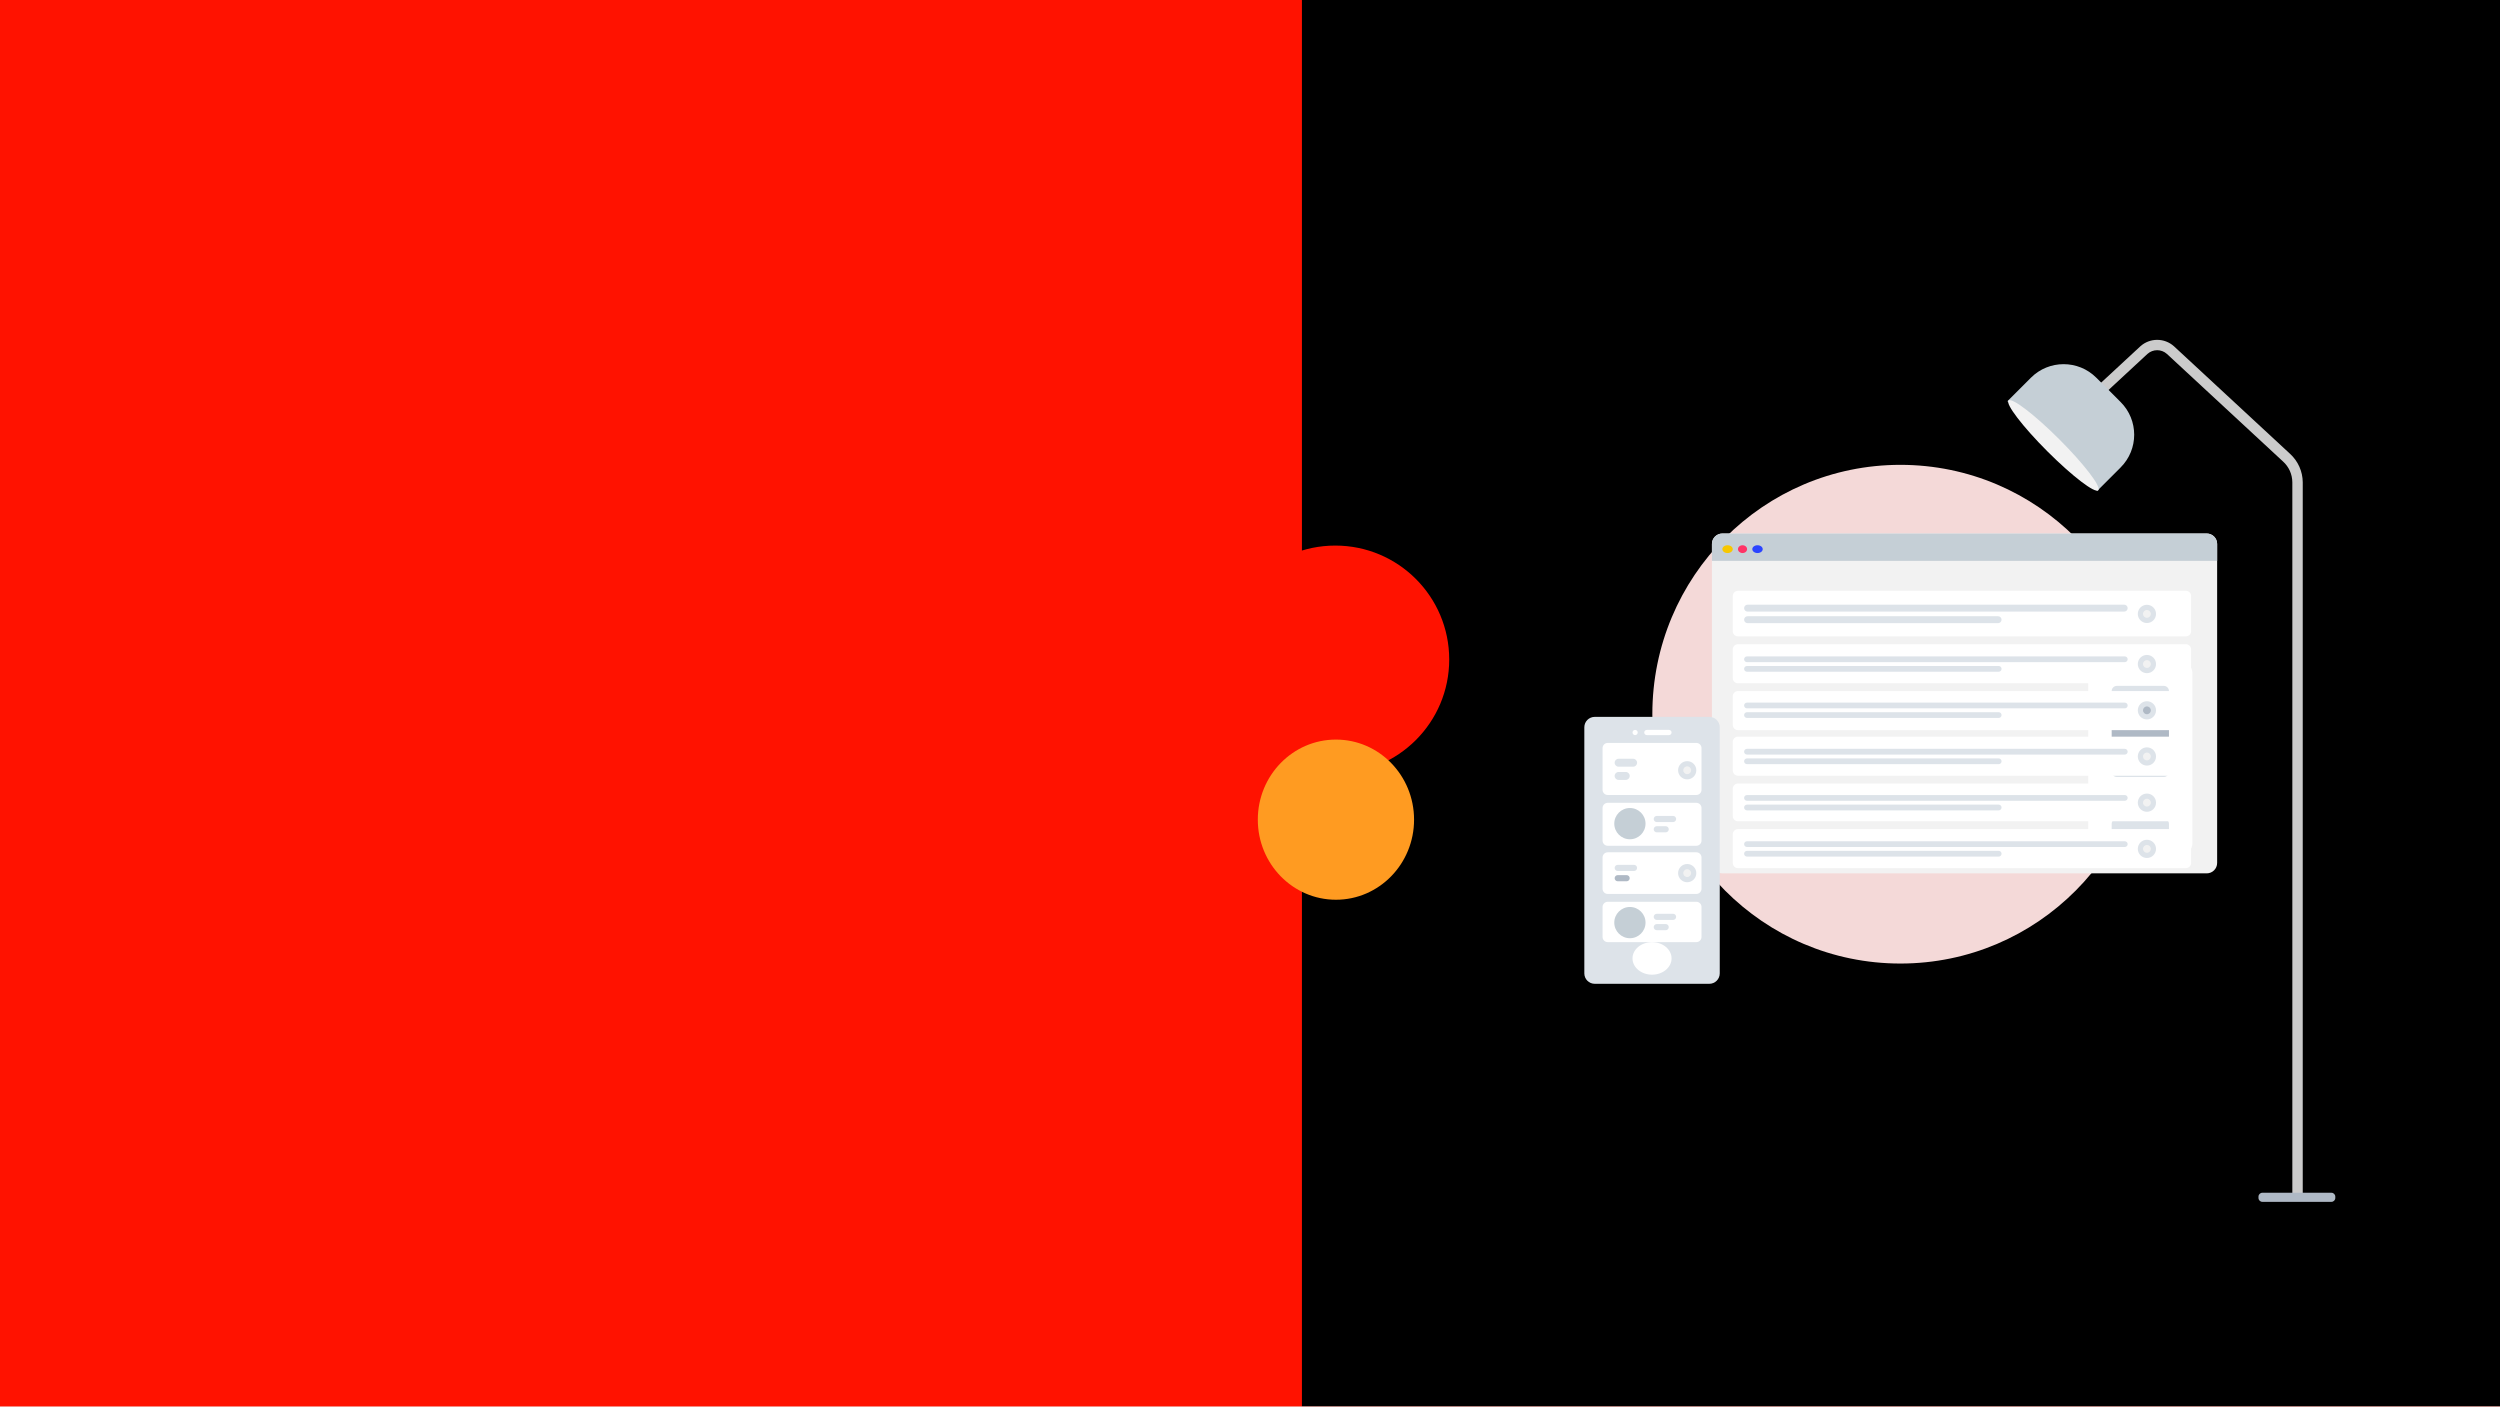
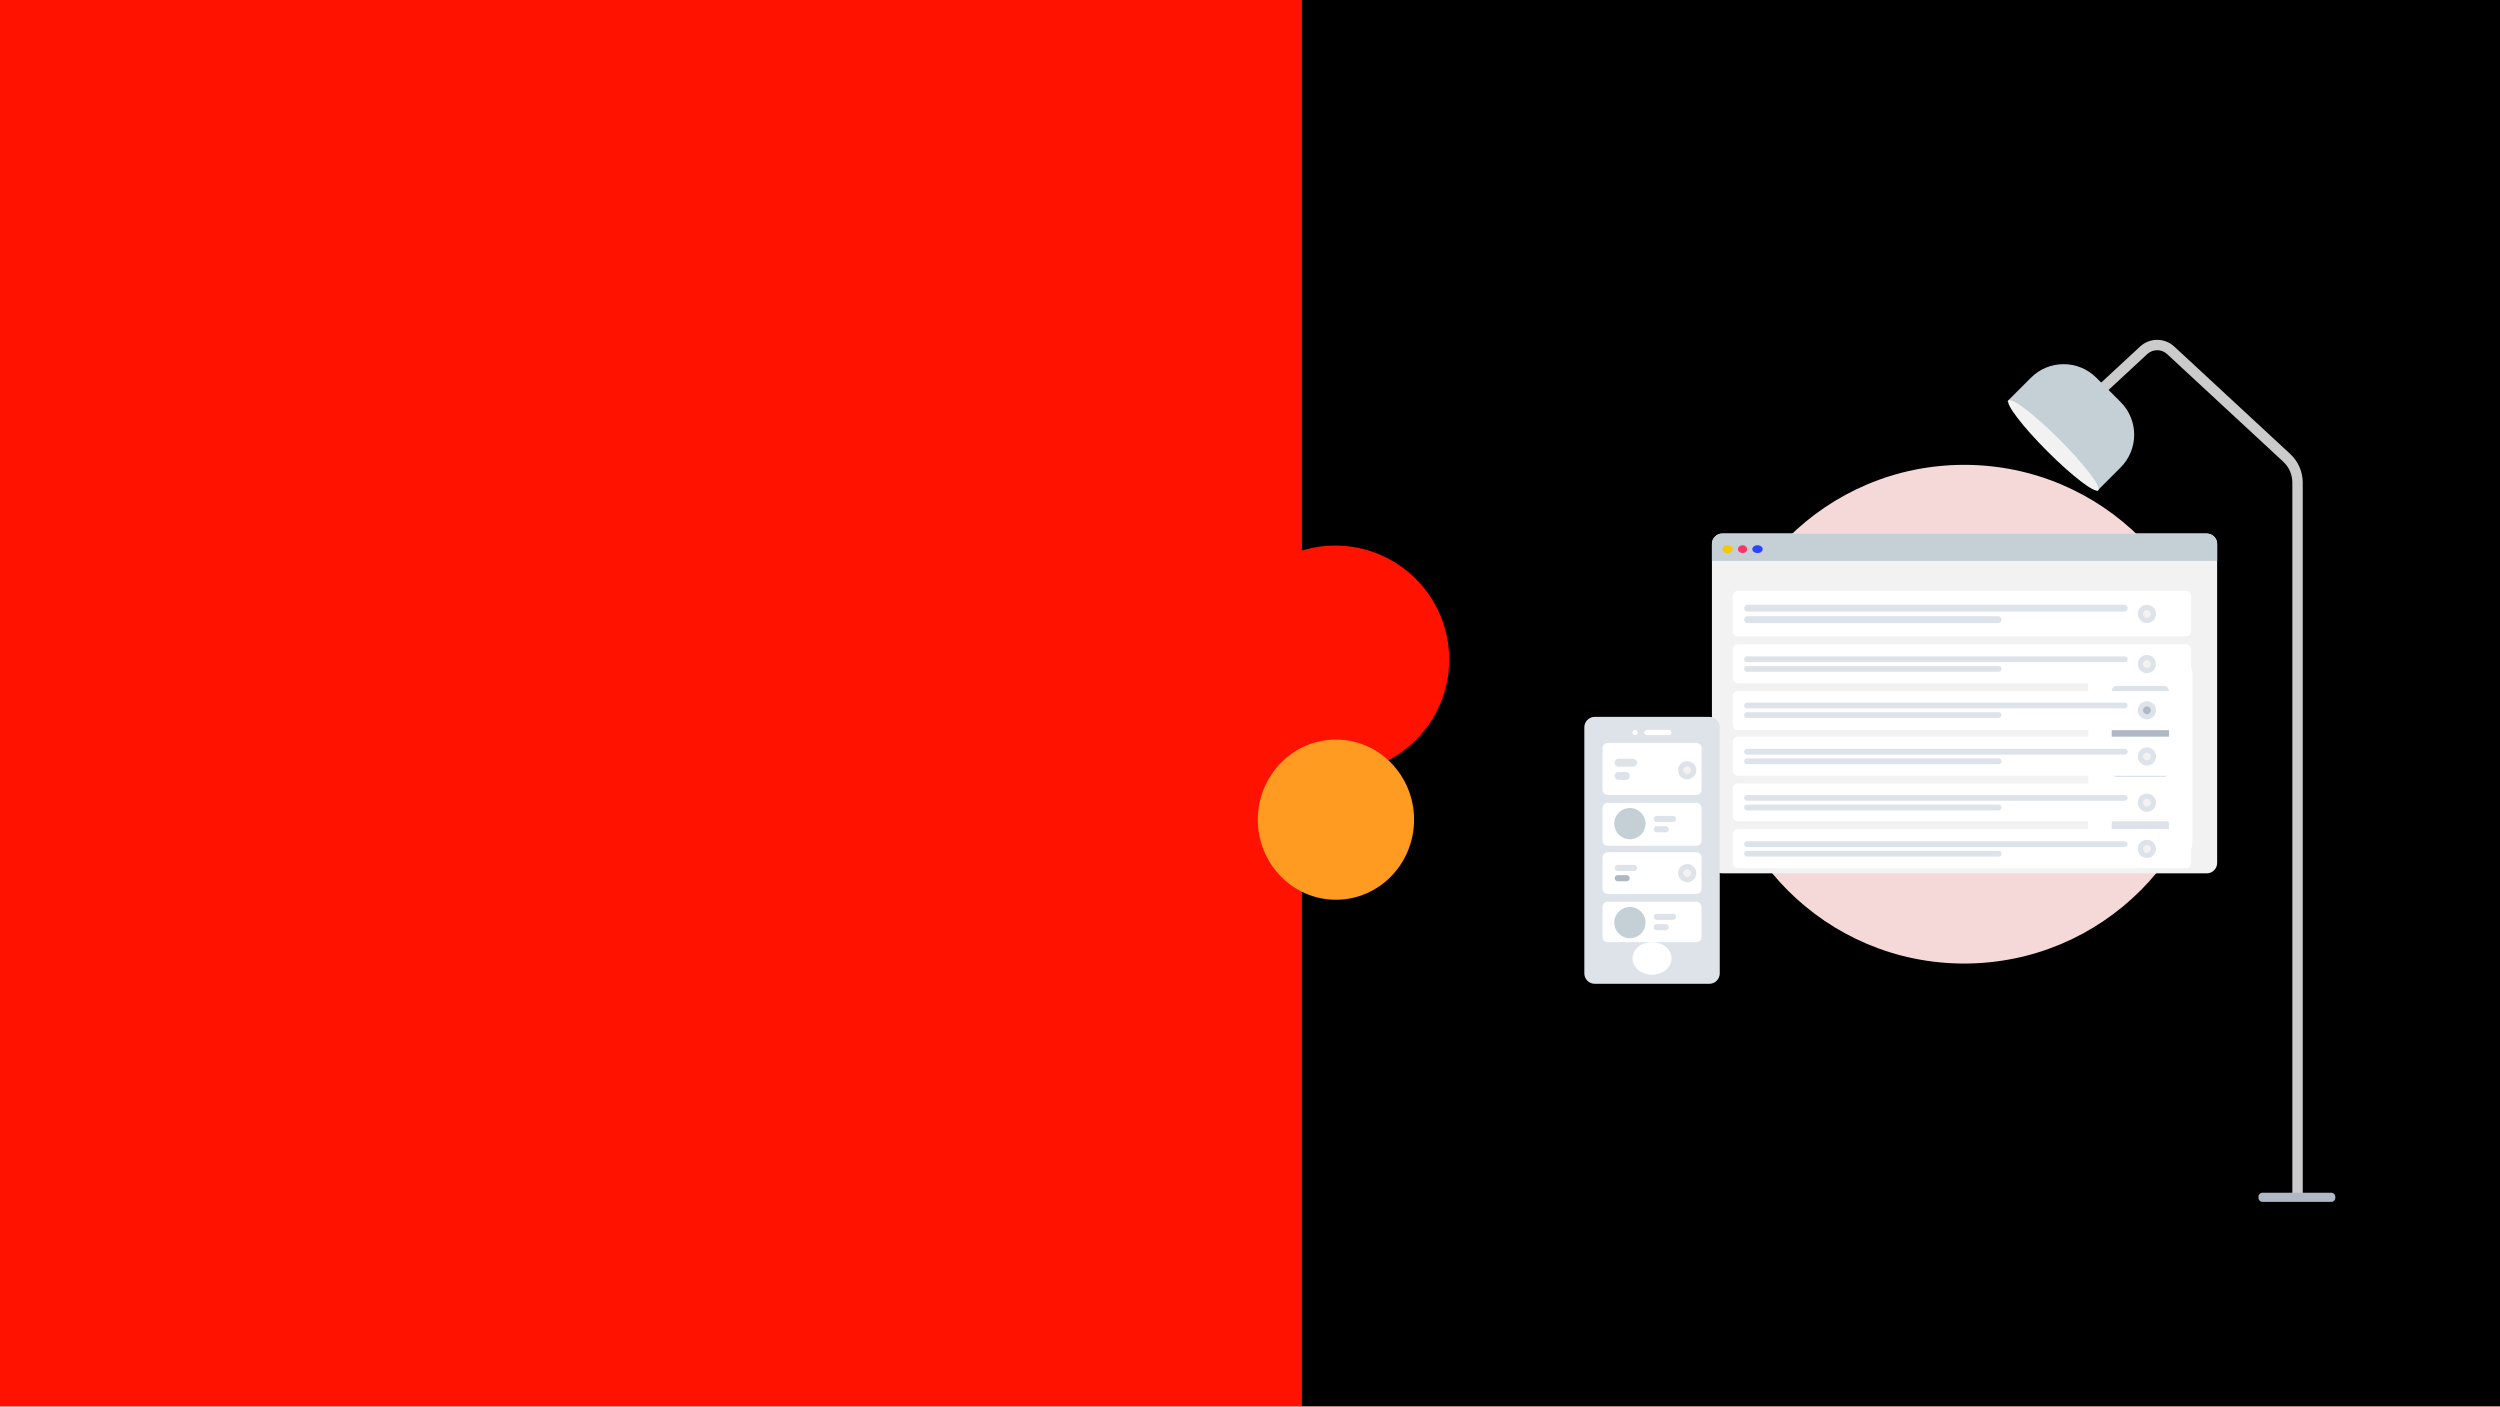
<svg xmlns="http://www.w3.org/2000/svg" width="1920" height="1080" viewBox="0 0 1920 1080">
  <defs>
    <clipPath id="b">
      <rect width="1920" height="1080" />
    </clipPath>
  </defs>
  <g id="a" clip-path="url(#b)">
    <rect width="1920" height="1080" fill="#ff1200" />
    <path d="M1037.917,0H-146.315L-473,1084H1037.917Z" transform="translate(2037.652 1081) rotate(180)" />
-     <ellipse cx="190.5" cy="191.5" rx="190.5" ry="191.5" transform="translate(1269 357)" fill="#f4d9d8" />
+     <circle cx="191.5" cy="191.5" r="191.5" transform="translate(1317 357)" fill="#f4d9d8" />
    <g transform="translate(1553.026 249.658)">
      <path d="M155.485,655.817h-8v-547.1a21.637,21.637,0,0,0-7.166-15.957L51.173,10.166a11.2,11.2,0,0,0-14.97,0L2.719,41.189l-5.437-5.868L30.766,4.3a19.339,19.339,0,0,1,25.844,0l89.146,82.594a29.95,29.95,0,0,1,9.728,21.826Z" transform="translate(60 12)" fill="#cbcbcb" />
      <rect width="59" height="7" rx="3" transform="translate(181.485 666.367)" fill="#afb9c5" />
      <g transform="translate(31.833 15.316) rotate(45)">
        <path d="M35.5,0H61.947a35.5,35.5,0,0,1,35.5,35.5V61a0,0,0,0,1,0,0H0a0,0,0,0,1,0,0V35.5A35.5,35.5,0,0,1,35.5,0Z" fill="#c5cfd6" />
        <ellipse cx="48.724" cy="6.5" rx="48.724" ry="6.5" transform="translate(0.264 53.562)" fill="#f2f2f2" />
      </g>
    </g>
    <g transform="translate(1314.471 409.743)">
      <rect width="388" height="261" rx="8" transform="translate(0.294)" fill="#f2f2f2" />
      <path d="M8,0H380a8,8,0,0,1,8,8V21a0,0,0,0,1,0,0H0a0,0,0,0,1,0,0V8A8,8,0,0,1,8,0Z" transform="translate(0.294)" fill="#c5cfd6" />
      <ellipse cx="4" cy="3" rx="4" ry="3" transform="translate(8.294 9)" fill="#f7c700" />
      <ellipse cx="3.5" cy="3" rx="3.5" ry="3" transform="translate(20.294 9)" fill="#f36" />
      <ellipse cx="4" cy="3" rx="4" ry="3" transform="translate(31.294 9)" fill="#2b44ff" />
      <g transform="translate(289.294 99.387)">
        <rect width="80" height="147" rx="8" transform="translate(0 -0.387)" fill="#fff" />
        <g transform="translate(18 18)">
          <rect width="44" height="20" rx="4" transform="translate(0 -0.387)" fill="#dde3e9" />
          <rect width="44" height="19" rx="4" transform="translate(0 25.613)" fill="#afb9c5" />
          <rect width="44" height="19" rx="4" transform="translate(0 50.613)" fill="#dde3e9" />
          <rect width="44" height="19" rx="4" transform="translate(0 101.613)" fill="#dde3e9" />
          <rect width="44" height="19" rx="4" transform="translate(0 75.613)" fill="#c5cfd6" />
        </g>
      </g>
      <g transform="translate(16.294 44)">
        <rect width="352" height="35" rx="4" fill="#fff" />
        <g transform="translate(8.706 10.648)">
          <rect width="294.574" height="5.324" rx="2.662" fill="#dde3e9" />
          <rect width="197.728" height="5.324" rx="2.662" transform="translate(0 8.873)" fill="#dde3e9" />
        </g>
        <g transform="translate(311.066 10.742)">
          <circle cx="7" cy="7" r="7" fill="#dde3e9" />
          <circle cx="3" cy="3" r="3" transform="translate(4 4)" fill="#f2f2f2" />
        </g>
        <g transform="translate(0 41.484)">
          <rect width="352" height="30" rx="4" transform="translate(0 -0.483)" fill="#fff" />
          <g transform="translate(8.706 8.886)">
            <rect width="294.574" height="4.418" rx="2.209" fill="#dde3e9" />
            <rect width="197.728" height="4.418" rx="2.209" transform="translate(0 7.363)" fill="#dde3e9" />
          </g>
          <g transform="translate(311.066 7.768)">
            <circle cx="7" cy="7" r="7" fill="#dde3e9" />
            <circle cx="3" cy="3" r="3" transform="translate(4 4)" fill="#f2f2f2" />
          </g>
        </g>
        <g transform="translate(0 76.917)">
          <rect width="352" height="30" rx="4" transform="translate(0 0.083)" fill="#fff" />
          <g transform="translate(8.706 8.945)">
            <rect width="294.574" height="4.418" rx="2.209" fill="#dde3e9" />
            <rect width="197.728" height="4.418" rx="2.209" transform="translate(0 7.363)" fill="#dde3e9" />
          </g>
          <g transform="translate(311.066 7.874)">
            <circle cx="7" cy="7" r="7" fill="#dde3e9" />
            <circle cx="3" cy="3" r="3" transform="translate(4 4)" fill="#afb9c5" />
          </g>
        </g>
        <g transform="translate(0 183.218)">
          <rect width="352" height="30" rx="4" transform="translate(0 -0.218)" fill="#fff" />
          <g transform="translate(8.706 9.123)">
            <rect width="294.574" height="4.418" rx="2.209" fill="#dde3e9" />
            <rect width="197.728" height="4.418" rx="2.209" transform="translate(0 7.363)" fill="#dde3e9" />
          </g>
          <g transform="translate(311.066 7.972)">
            <circle cx="7" cy="7" r="7" fill="#dde3e9" />
            <circle cx="3" cy="3" r="3" transform="translate(4 4)" fill="#f2f2f2" />
          </g>
        </g>
        <g transform="translate(0 147.785)">
          <rect width="352" height="29" rx="4" transform="translate(0 0.215)" fill="#fff" />
          <g transform="translate(8.706 9.063)">
            <rect width="294.574" height="4.418" rx="2.209" fill="#dde3e9" />
            <rect width="197.728" height="4.418" rx="2.209" transform="translate(0 7.363)" fill="#dde3e9" />
          </g>
          <g transform="translate(311.066 7.923)">
            <circle cx="7" cy="7" r="7" fill="#dde3e9" />
            <circle cx="3" cy="3" r="3" transform="translate(4 4)" fill="#f2f2f2" />
          </g>
        </g>
        <g transform="translate(0 112.351)">
          <rect width="352" height="30" rx="4" transform="translate(0 -0.351)" fill="#fff" />
          <g transform="translate(8.706 9.004)">
            <rect width="294.574" height="4.418" rx="2.209" fill="#dde3e9" />
            <rect width="197.728" height="4.418" rx="2.209" transform="translate(0 7.363)" fill="#dde3e9" />
          </g>
          <g transform="translate(311.066 7.876)">
            <circle cx="7" cy="7" r="7" fill="#dde3e9" />
            <circle cx="3" cy="3" r="3" transform="translate(4 4)" fill="#f2f2f2" />
          </g>
        </g>
      </g>
    </g>
    <g transform="translate(1169.048 550.558)">
      <rect width="104" height="205" rx="8" transform="translate(47.717)" fill="#dde3e9" />
      <ellipse cx="15" cy="12.5" rx="15" ry="12.5" transform="translate(84.717 173)" fill="#fff" />
      <g transform="translate(84.717 10.487)">
        <circle cx="2" cy="2" r="2" transform="translate(0 -0.487)" fill="#fff" />
        <rect width="21" height="4" rx="2" transform="translate(9 -0.487)" fill="#fff" />
      </g>
      <g transform="translate(61.717 20)">
        <rect width="76" height="40" rx="4" fill="#fff" />
        <g transform="translate(9.283 12.175)">
          <rect width="17.231" height="6.088" rx="3" fill="#dde3e9" />
          <rect width="11.566" height="6.088" rx="3" transform="translate(0 10.146)" fill="#dde3e9" />
        </g>
        <g transform="translate(58 13.971)">
          <circle cx="7" cy="7" r="7" transform="translate(0 0.028)" fill="#dde3e9" />
          <circle cx="3" cy="3" r="3" transform="translate(4 4.028)" fill="#f2f2f2" />
        </g>
        <g transform="translate(0 46.432)">
          <rect width="76" height="33" rx="4" transform="translate(0 -0.431)" fill="#fff" />
          <g transform="translate(39.283 9.635)">
            <rect width="17.231" height="4.735" rx="2.367" fill="#dde3e9" />
            <rect width="11.566" height="4.735" rx="2.367" transform="translate(0 7.891)" fill="#dde3e9" />
          </g>
          <circle cx="12" cy="12" r="12" transform="translate(9 3.569)" fill="#c5cfd6" />
        </g>
        <g transform="translate(0 84.103)">
          <rect width="76" height="32" rx="4" transform="translate(0 -0.103)" fill="#fff" />
          <g transform="translate(9.283 9.541)">
            <rect width="17.231" height="4.735" rx="2.367" fill="#dde3e9" />
            <rect width="11.566" height="4.735" rx="2.367" transform="translate(0 7.891)" fill="#afb9c5" />
          </g>
          <g transform="translate(58 8.769)">
            <circle cx="7" cy="7" r="7" transform="translate(0 0.128)" fill="#dde3e9" />
            <circle cx="3" cy="3" r="3" transform="translate(4 4.128)" fill="#f2f2f2" />
          </g>
        </g>
        <g transform="translate(0 121.774)">
          <rect width="76" height="31" rx="4" transform="translate(0 0.226)" fill="#fff" />
          <g transform="translate(39.283 9.448)">
            <rect width="17.231" height="4.735" rx="2.367" fill="#dde3e9" />
            <rect width="11.566" height="4.735" rx="2.367" transform="translate(0 7.891)" fill="#dde3e9" />
          </g>
          <circle cx="12" cy="12" r="12" transform="translate(9 4.226)" fill="#c5cfd6" />
        </g>
      </g>
    </g>
    <path d="M796.769,0H-198.455L-473,1084H796.769Z" transform="translate(202.967 -3)" fill="#ff1200" />
    <circle cx="87.5" cy="87.5" r="87.5" transform="translate(938 419)" fill="#ff1200" />
    <ellipse cx="60" cy="61.5" rx="60" ry="61.5" transform="translate(966 568)" fill="#ff9b21" />
  </g>
</svg>
